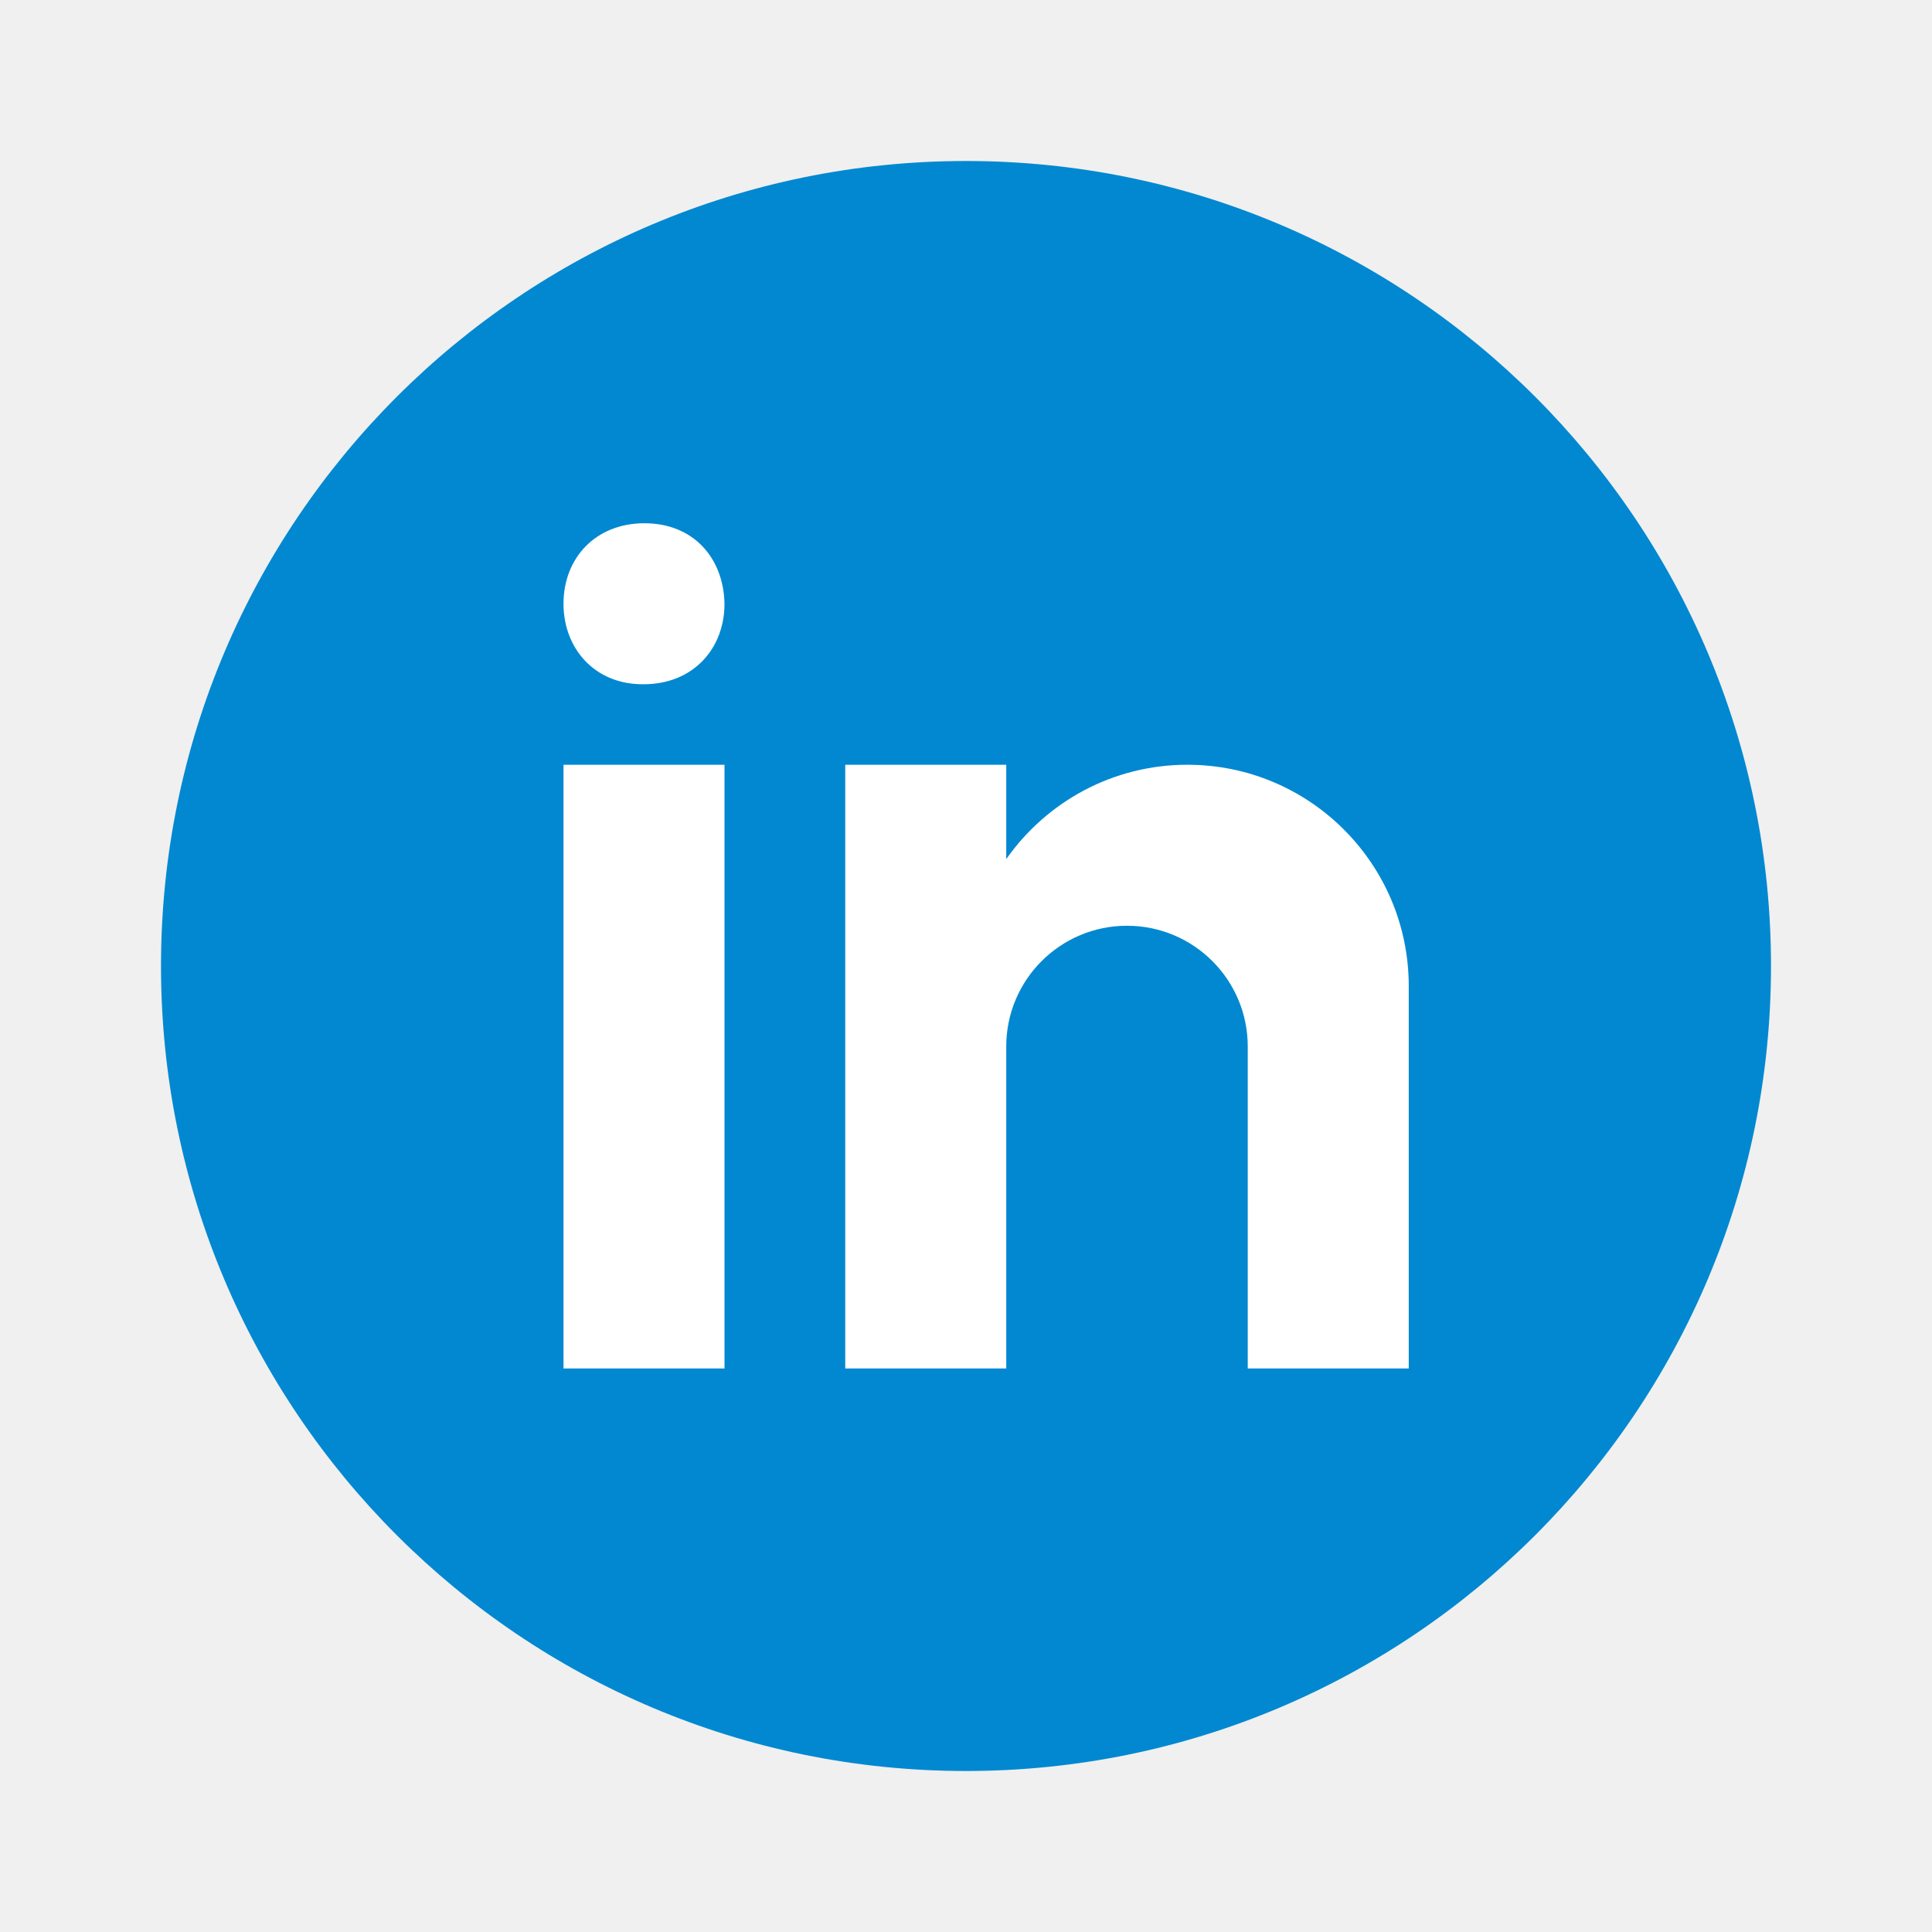
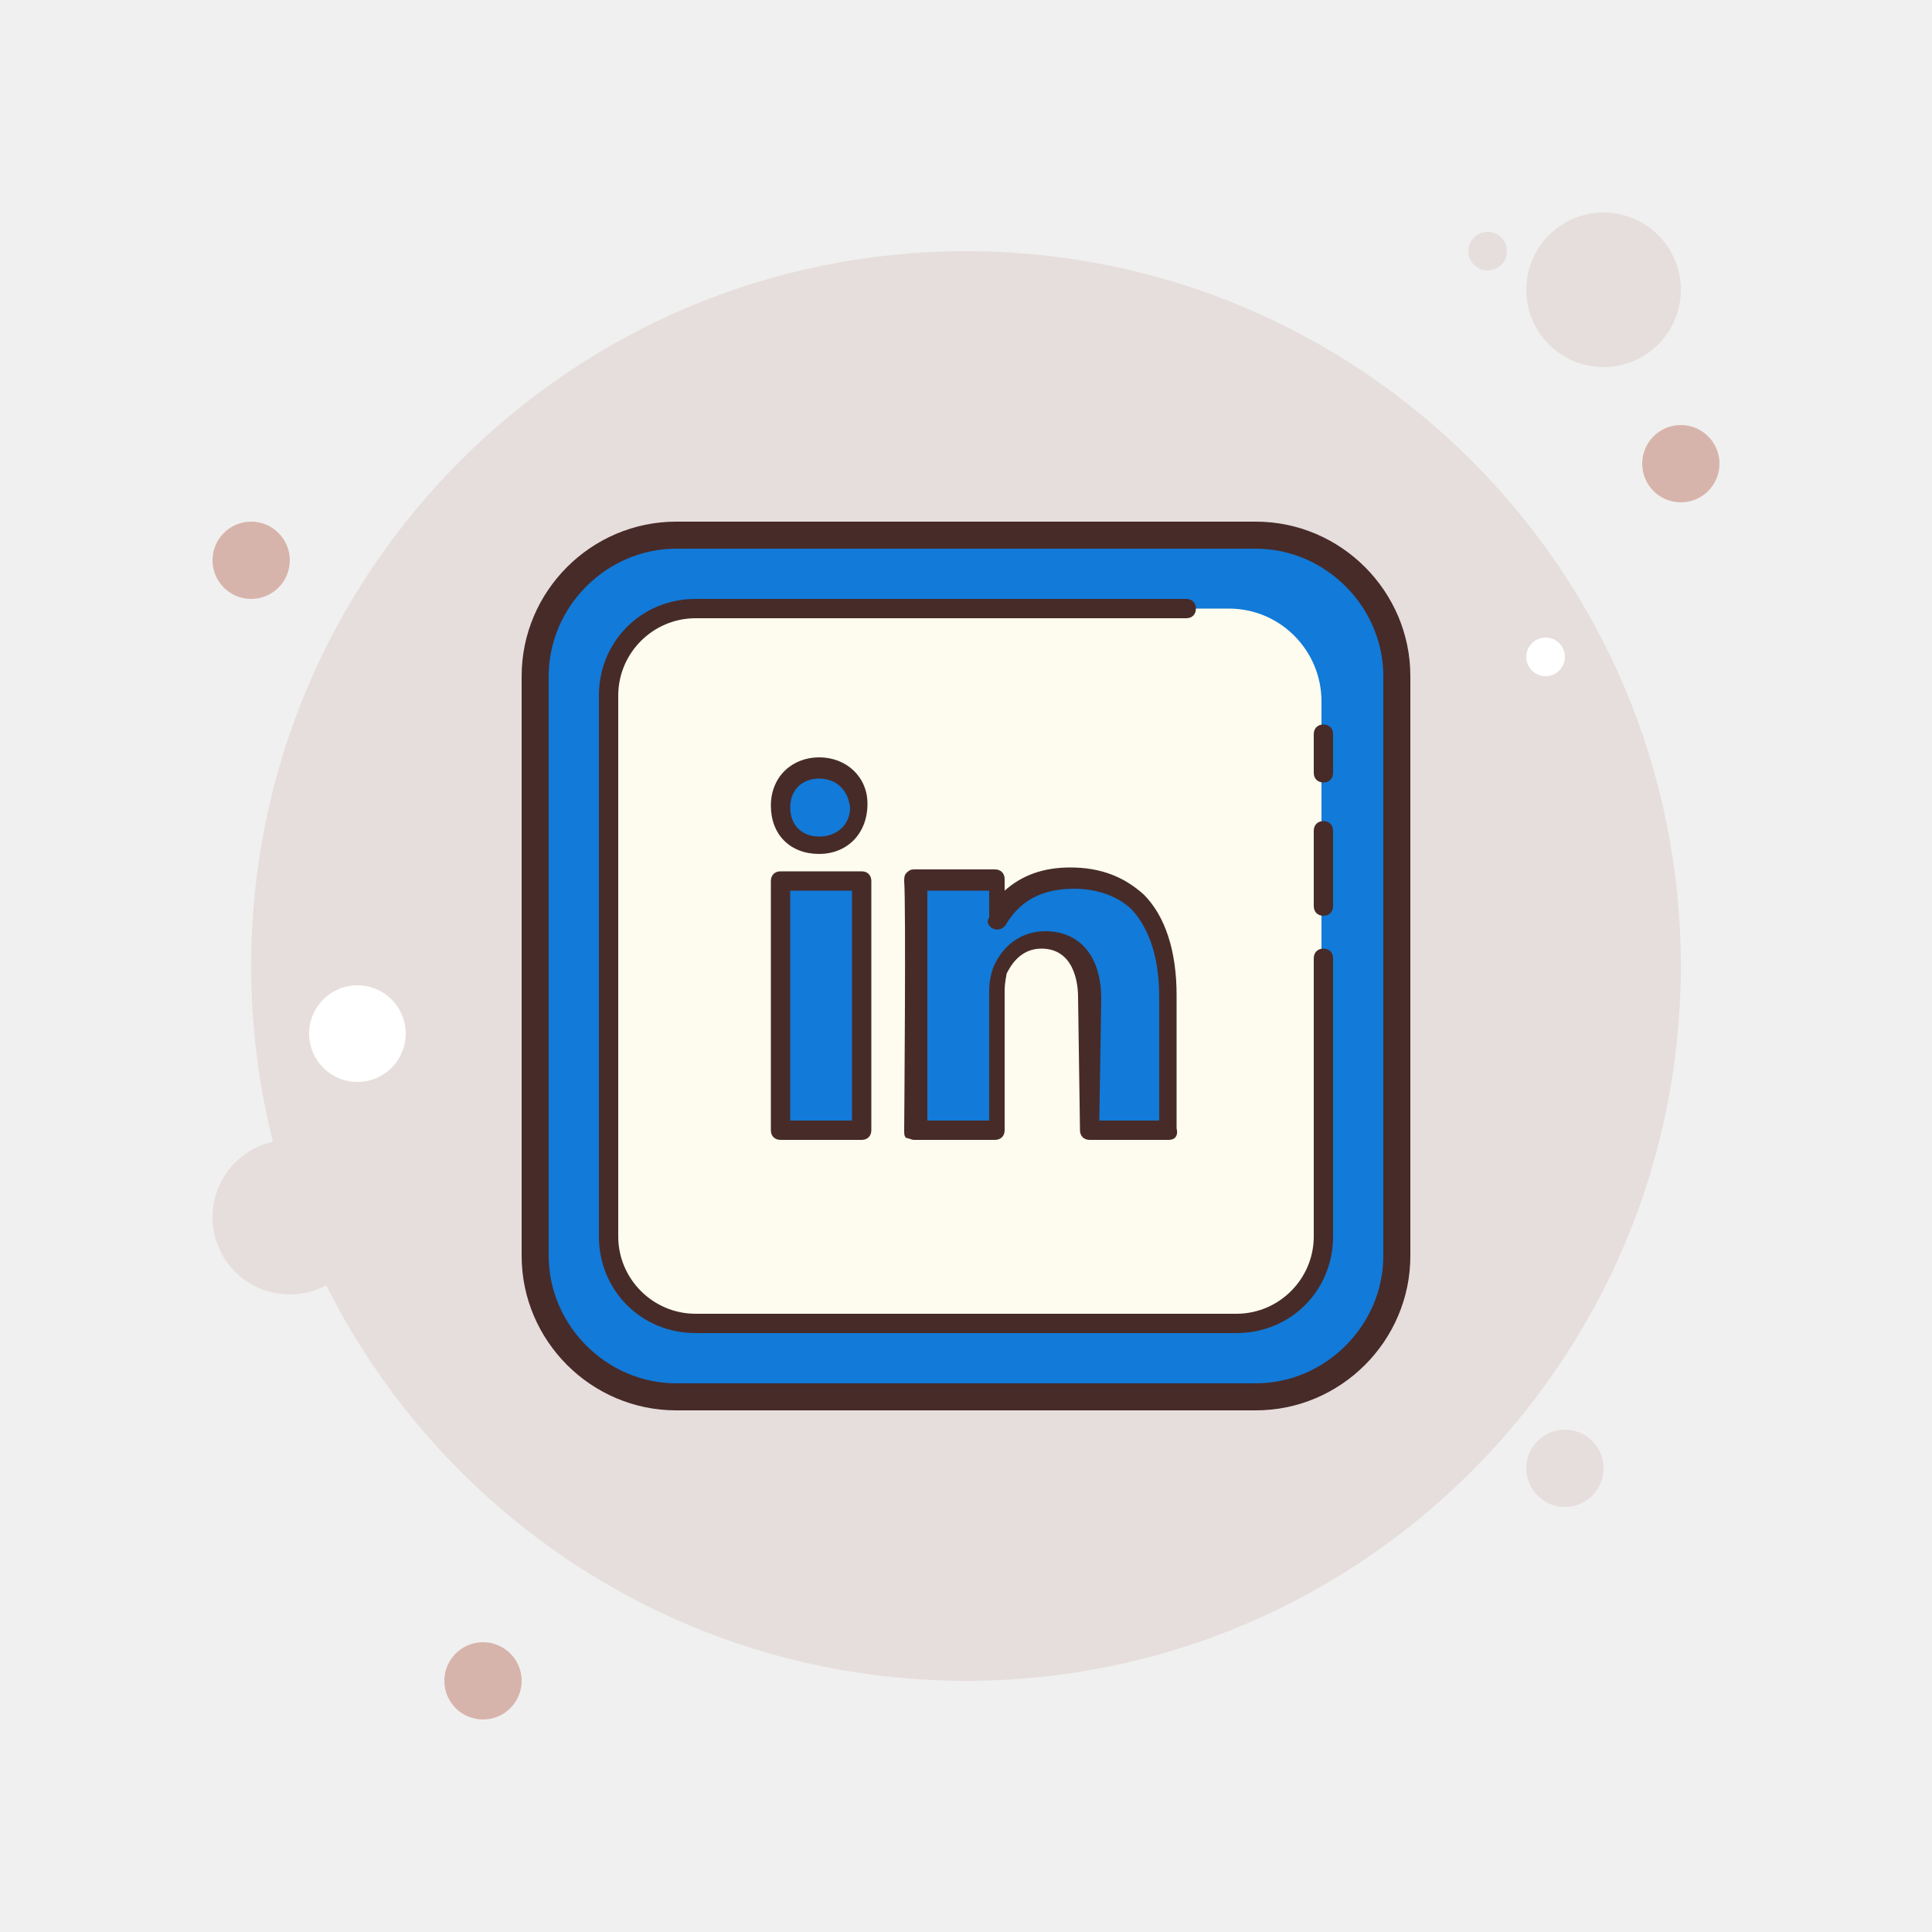
- <svg xmlns="http://www.w3.org/2000/svg" viewBox="0 0 48 48" width="48px" height="48px">
-   <path fill="#0288d1" d="M24 4A20 20 0 1 0 24 44A20 20 0 1 0 24 4Z" />
-   <path fill="#fff" d="M14 19H18V34H14zM15.988 17h-.022C14.772 17 14 16.11 14 14.999 14 13.864 14.796 13 16.011 13c1.217 0 1.966.864 1.989 1.999C18 16.11 17.228 17 15.988 17zM35 24.5c0-3.038-2.462-5.5-5.5-5.5-1.862 0-3.505.928-4.5 2.344V19h-4v15h4v-8c0-1.657 1.343-3 3-3s3 1.343 3 3v8h4C35 34 35 24.921 35 24.5z" />
+ <svg xmlns="http://www.w3.org/2000/svg" viewBox="0,0,256,256" width="50px" height="50px" fill-rule="nonzero">
+   <g fill="none" fill-rule="nonzero" stroke="none" stroke-width="1" stroke-linecap="butt" stroke-linejoin="miter" stroke-miterlimit="10" stroke-dasharray="" stroke-dashoffset="0" font-family="none" font-weight="none" font-size="none" text-anchor="none" style="mix-blend-mode: normal">
+     <g transform="scale(2.56,2.56)">
+       <path d="M13,27c-1.105,0 -2,0.895 -2,2c0,1.105 0.895,2 2,2c1.105,0 2,-0.895 2,-2c0,-1.105 -0.895,-2 -2,-2z" fill="#d7b4ab" />
+       <path d="M77,12c-0.552,0 -1,0.448 -1,1c0,0.552 0.448,1 1,1c0.552,0 1,-0.448 1,-1c0,-0.552 -0.448,-1 -1,-1z" fill="#e6dedc" />
+       <path d="M50,13c-20.435,0 -37,16.565 -37,37c0,20.435 16.565,37 37,37c20.435,0 37,-16.565 37,-37c0,-20.435 -16.565,-37 -37,-37z" fill="#e6dedc" />
+       <path d="M83,11c-2.209,0 -4,1.791 -4,4c0,2.209 1.791,4 4,4c2.209,0 4,-1.791 4,-4c0,-2.209 -1.791,-4 -4,-4z" fill="#e6dedc" />
+       <path d="M87,22c-1.105,0 -2,0.895 -2,2c0,1.105 0.895,2 2,2c1.105,0 2,-0.895 2,-2c0,-1.105 -0.895,-2 -2,-2z" fill="#d7b4ab" />
+       <path d="M81,74c-1.105,0 -2,0.895 -2,2c0,1.105 0.895,2 2,2c1.105,0 2,-0.895 2,-2c0,-1.105 -0.895,-2 -2,-2zM15,59c-2.209,0 -4,1.791 -4,4c0,2.209 1.791,4 4,4c2.209,0 4,-1.791 4,-4c0,-2.209 -1.791,-4 -4,-4z" fill="#e6dedc" />
+       <path d="M25,85c-1.105,0 -2,0.895 -2,2c0,1.105 0.895,2 2,2c1.105,0 2,-0.895 2,-2c0,-1.105 -0.895,-2 -2,-2z" fill="#d7b4ab" />
+       <path d="M18.5,51c-1.381,0 -2.5,1.119 -2.5,2.5c0,1.381 1.119,2.5 2.5,2.5c1.381,0 2.5,-1.119 2.5,-2.5c0,-1.381 -1.119,-2.5 -2.5,-2.5z" fill="#ffffff" />
+       <path d="M21,66c-0.552,0 -1,0.448 -1,1c0,0.552 0.448,1 1,1c0.552,0 1,-0.448 1,-1c0,-0.552 -0.448,-1 -1,-1z" fill="#e6dedc" />
+       <path d="M80,33c-0.552,0 -1,0.448 -1,1c0,0.552 0.448,1 1,1c0.552,0 1,-0.448 1,-1c0,-0.552 -0.448,-1 -1,-1z" fill="#ffffff" />
+       <g>
+         <path d="M35,72.3c-4,0 -7.3,-3.3 -7.3,-7.3v-30c0,-4 3.3,-7.3 7.3,-7.3h30c4,0 7.3,3.3 7.3,7.3v30c0,4 -3.3,7.3 -7.3,7.3z" fill="#127ad8" />
+         <path d="M65,28.4c3.6,0 6.6,3 6.6,6.6v30c0,3.6 -3,6.6 -6.6,6.6h-30c-3.6,0 -6.6,-3 -6.6,-6.6v-30c0,-3.6 3,-6.6 6.6,-6.6h30M65,27h-30c-4.4,0 -8,3.6 -8,8v30c0,4.4 3.6,8 8,8h30c4.4,0 8,-3.6 8,-8v-30c0,-4.4 -3.6,-8 -8,-8z" fill="#472b29" />
+       </g>
+       <g fill="#fdfcee">
+         <path d="M63.6,68.5h-27.1c-2.7,0 -4.8,-2.2 -4.8,-4.8v-27.4c0,-2.7 2.2,-4.8 4.8,-4.8h27.1c2.7,0 4.8,2.2 4.8,4.8v27.3c0,2.7 -2.1,4.9 -4.8,4.9z" />
+       </g>
+       <g fill="#472b29">
+         <path d="M68.5,47.4c-0.3,0 -0.5,-0.2 -0.5,-0.5v-3.9c0,-0.3 0.2,-0.5 0.5,-0.5c0.3,0 0.5,0.2 0.5,0.5v3.9c0,0.3 -0.2,0.5 -0.5,0.5z" />
+       </g>
+       <g fill="#472b29">
+         <path d="M68.5,40.5c-0.3,0 -0.5,-0.2 -0.5,-0.5v-2c0,-0.3 0.2,-0.5 0.5,-0.5c0.3,0 0.5,0.2 0.5,0.5v2c0,0.3 -0.2,0.5 -0.5,0.5z" />
+       </g>
+       <g fill="#472b29">
+         <path d="M64,69h-28c-2.8,0 -5,-2.2 -5,-5v-28c0,-2.8 2.2,-5 5,-5h25.4c0.3,0 0.5,0.2 0.5,0.5c0,0.3 -0.2,0.5 -0.5,0.5h-25.4c-2.2,0 -4,1.8 -4,4v28c0,2.2 1.8,4 4,4h28c2.2,0 4,-1.8 4,-4v-14.4c0,-0.3 0.2,-0.5 0.5,-0.5c0.3,0 0.5,0.2 0.5,0.5v14.4c0,2.8 -2.2,5 -5,5z" />
+       </g>
+       <g>
+         <path d="M60.5,51.6v6.9h-4.1l-0.1,-6.9c0,-1.7 -0.8,-3 -2.4,-3c-1.2,0 -1.9,0.8 -2.2,1.6c-0.1,0.3 -0.1,0.7 -0.1,1v7.2h-4.2c0,0 0.1,-11.7 0,-12.9h4.2v2v0v0v0c0.6,-1 1.6,-2.1 3.9,-2.1c2.9,0.1 5,1.9 5,6.2z" fill="#127ad8" />
+         <path d="M60.5,59h-4.1c-0.3,0 -0.5,-0.2 -0.5,-0.5l-0.1,-6.9c0,-0.7 -0.2,-2.5 -1.9,-2.5c-1.1,0 -1.6,0.9 -1.8,1.3c0,0.1 -0.1,0.4 -0.1,0.9v7.2c0,0.3 -0.2,0.5 -0.5,0.5h-4.2c-0.1,0 -0.3,-0.1 -0.4,-0.1c-0.1,-0.1 -0.1,-0.2 -0.1,-0.4c0,-0.1 0.1,-11.7 0,-12.9c0,-0.1 0,-0.3 0.1,-0.4c0.1,-0.1 0.2,-0.2 0.4,-0.2h4.2c0.3,0 0.5,0.2 0.5,0.5v0.6c0.9,-0.8 2,-1.2 3.4,-1.2c1.6,0 2.8,0.5 3.8,1.4c1.1,1.1 1.7,2.9 1.7,5.2v6.9c0.1,0.4 -0.1,0.6 -0.4,0.6zM56.9,58h3.1v-6.4c0,-2 -0.5,-3.5 -1.4,-4.5c-0.7,-0.7 -1.8,-1.1 -3,-1.1c-2.1,0 -3,1 -3.5,1.8c-0.2,0.4 -0.7,0.4 -0.9,0.1c-0.1,-0.1 -0.1,-0.3 0,-0.4v-1.4h-3.2c0,2.2 0,9.9 0,11.9h3.2v-6.7c0,-0.5 0.1,-0.9 0.2,-1.2c0.5,-1.2 1.5,-1.9 2.7,-1.9c1.8,0 2.9,1.3 2.9,3.5z" fill="#472b29" />
+       </g>
+       <g>
+         <path d="M42.4,39.8c-1.2,0 -2,0.8 -2,2c0,1.1 0.8,2 2,2v0c1.3,0 2,-0.9 2,-2c0,-1.2 -0.8,-2 -2,-2z" fill="#127ad8" />
+         <path d="M42.4,44.2c-1.5,0 -2.5,-1 -2.5,-2.5c0,-1.5 1.1,-2.5 2.5,-2.5c1.4,0 2.5,1 2.5,2.4c0,1.6 -1.1,2.6 -2.5,2.6zM42.4,40.3c-0.9,0 -1.5,0.6 -1.5,1.5c0,0.9 0.6,1.5 1.5,1.5c0.9,0 1.6,-0.6 1.6,-1.5c-0.1,-0.9 -0.7,-1.5 -1.6,-1.5z" fill="#472b29" />
+       </g>
+       <g>
+         <path d="M40.4,45.6h4.2v12.9h-4.2z" fill="#127ad8" />
+         <path d="M44.6,59h-4.2c-0.3,0 -0.5,-0.2 -0.5,-0.5v-12.9c0,-0.3 0.2,-0.5 0.5,-0.5h4.2c0.3,0 0.5,0.2 0.5,0.5v12.9c0,0.3 -0.2,0.5 -0.5,0.5zM40.9,58h3.2v-11.9h-3.2z" fill="#472b29" />
+       </g>
+     </g>
+   </g>
</svg>
